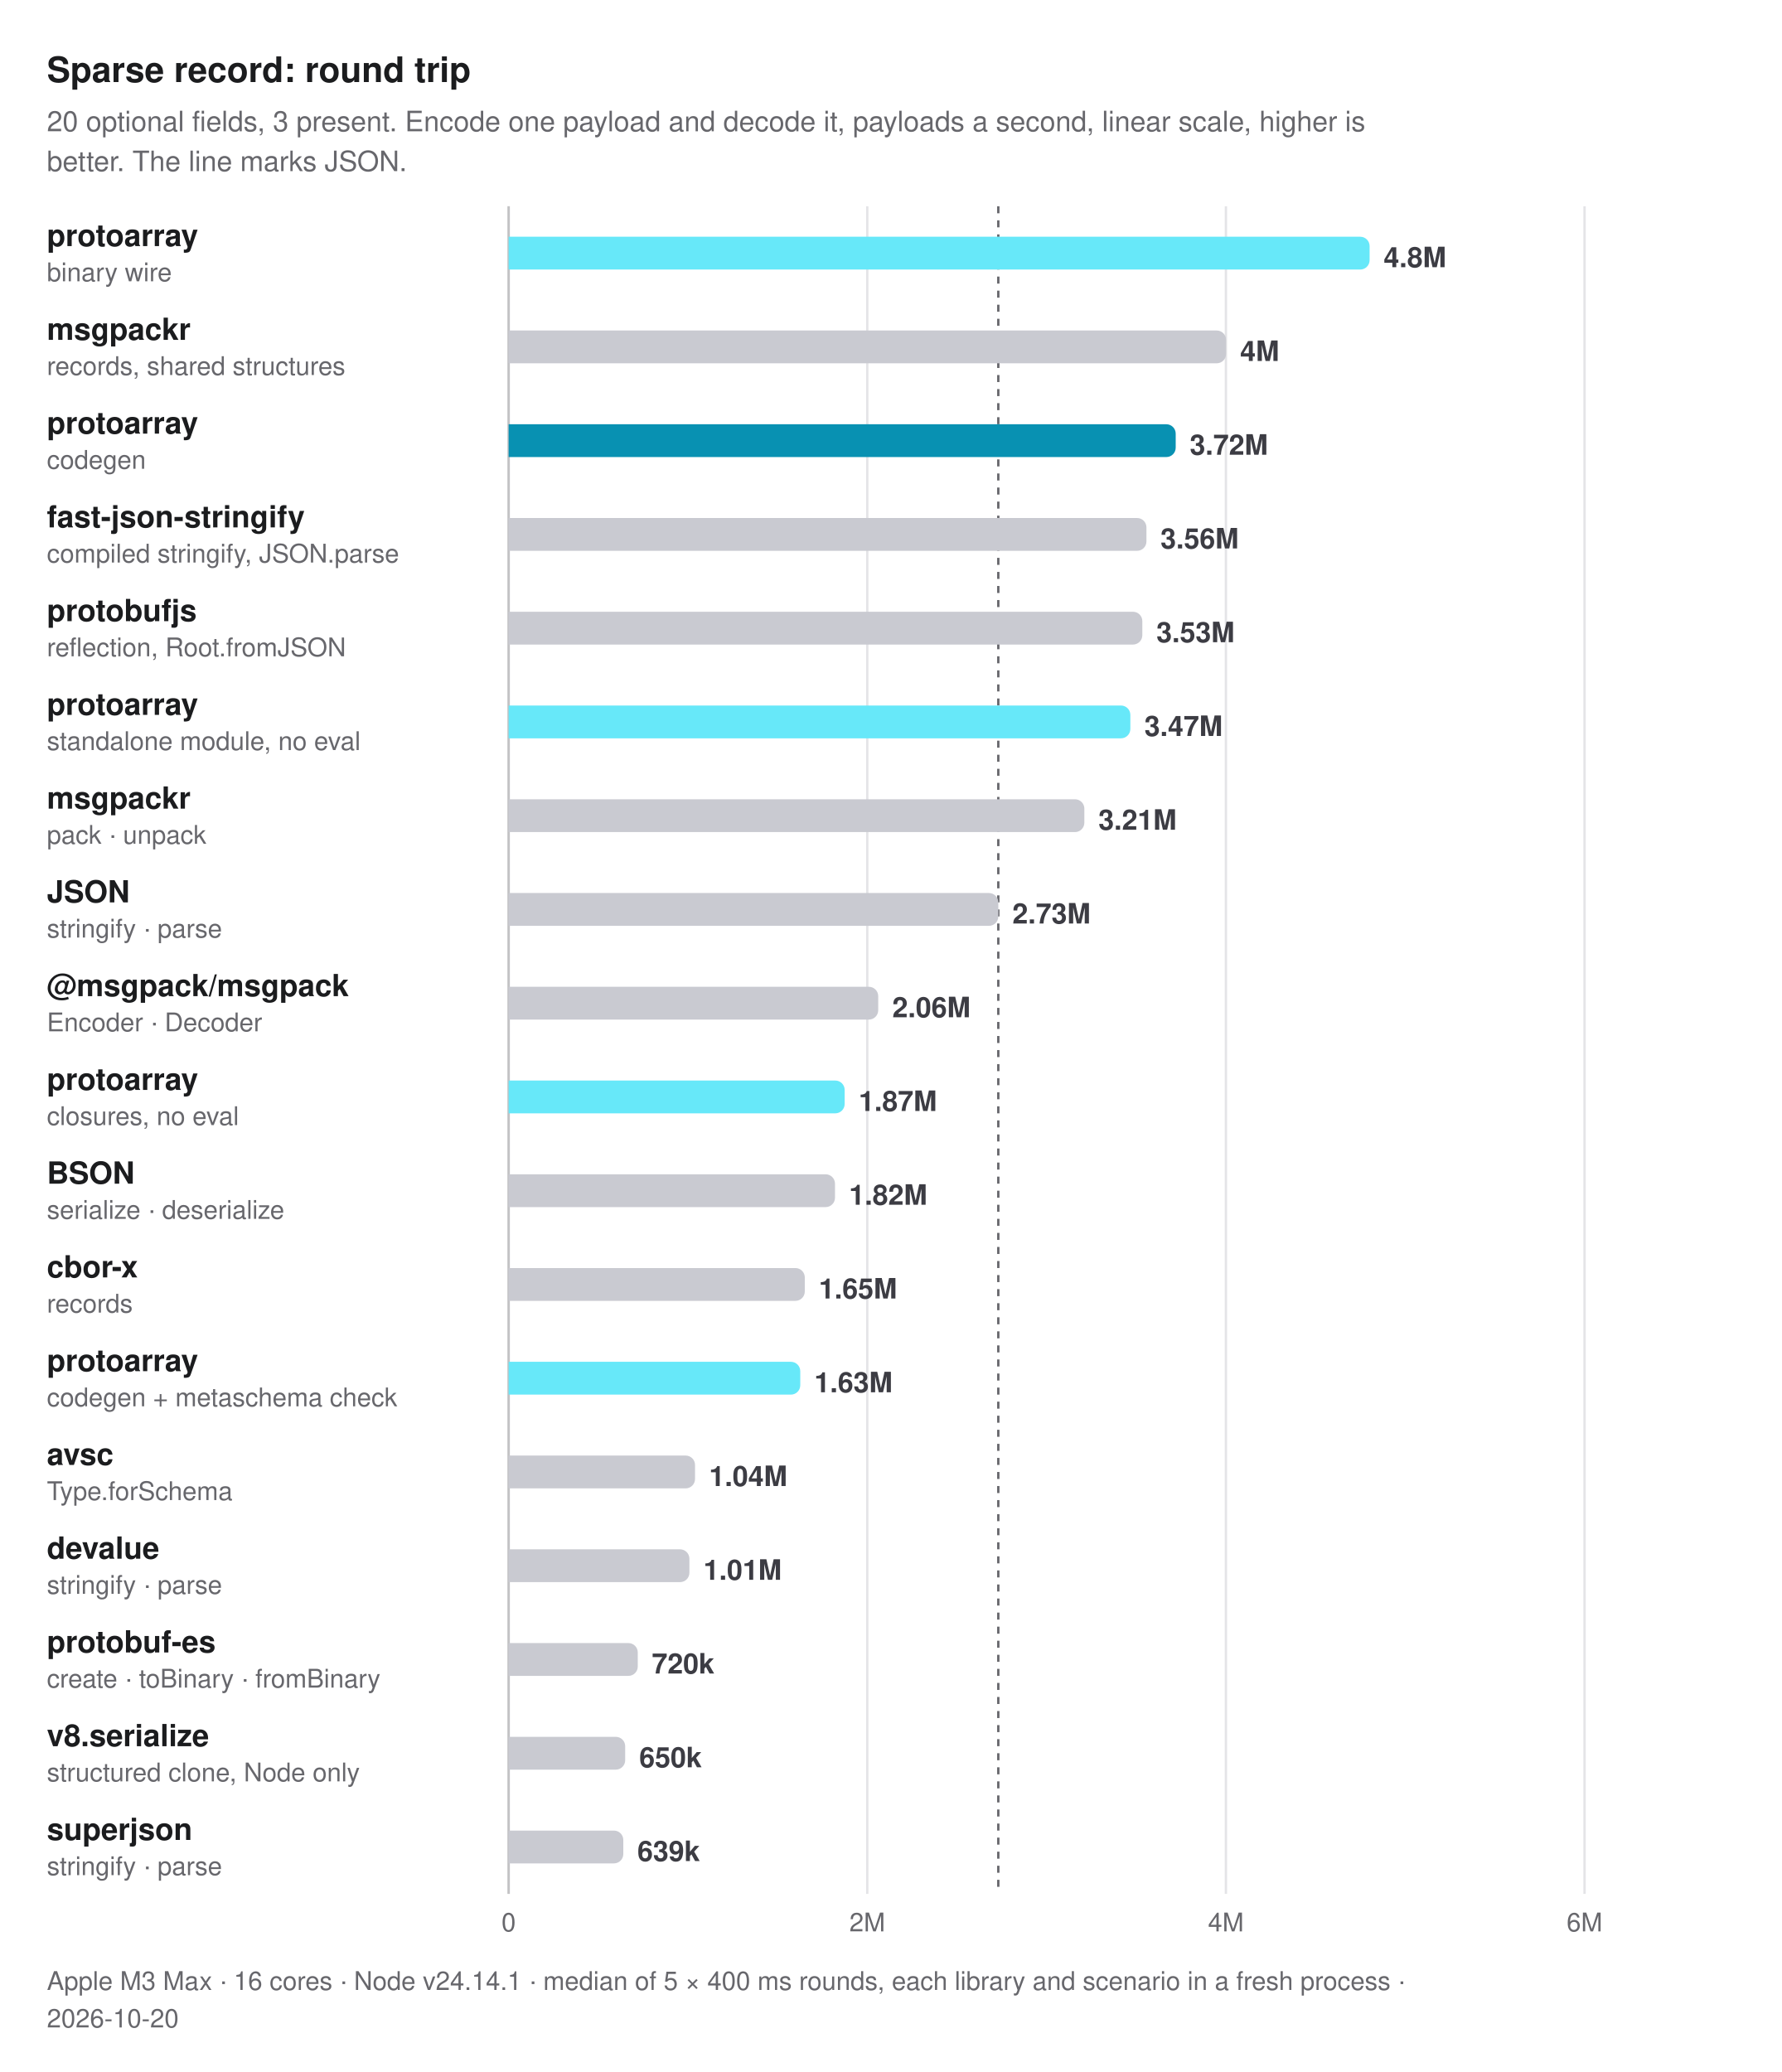
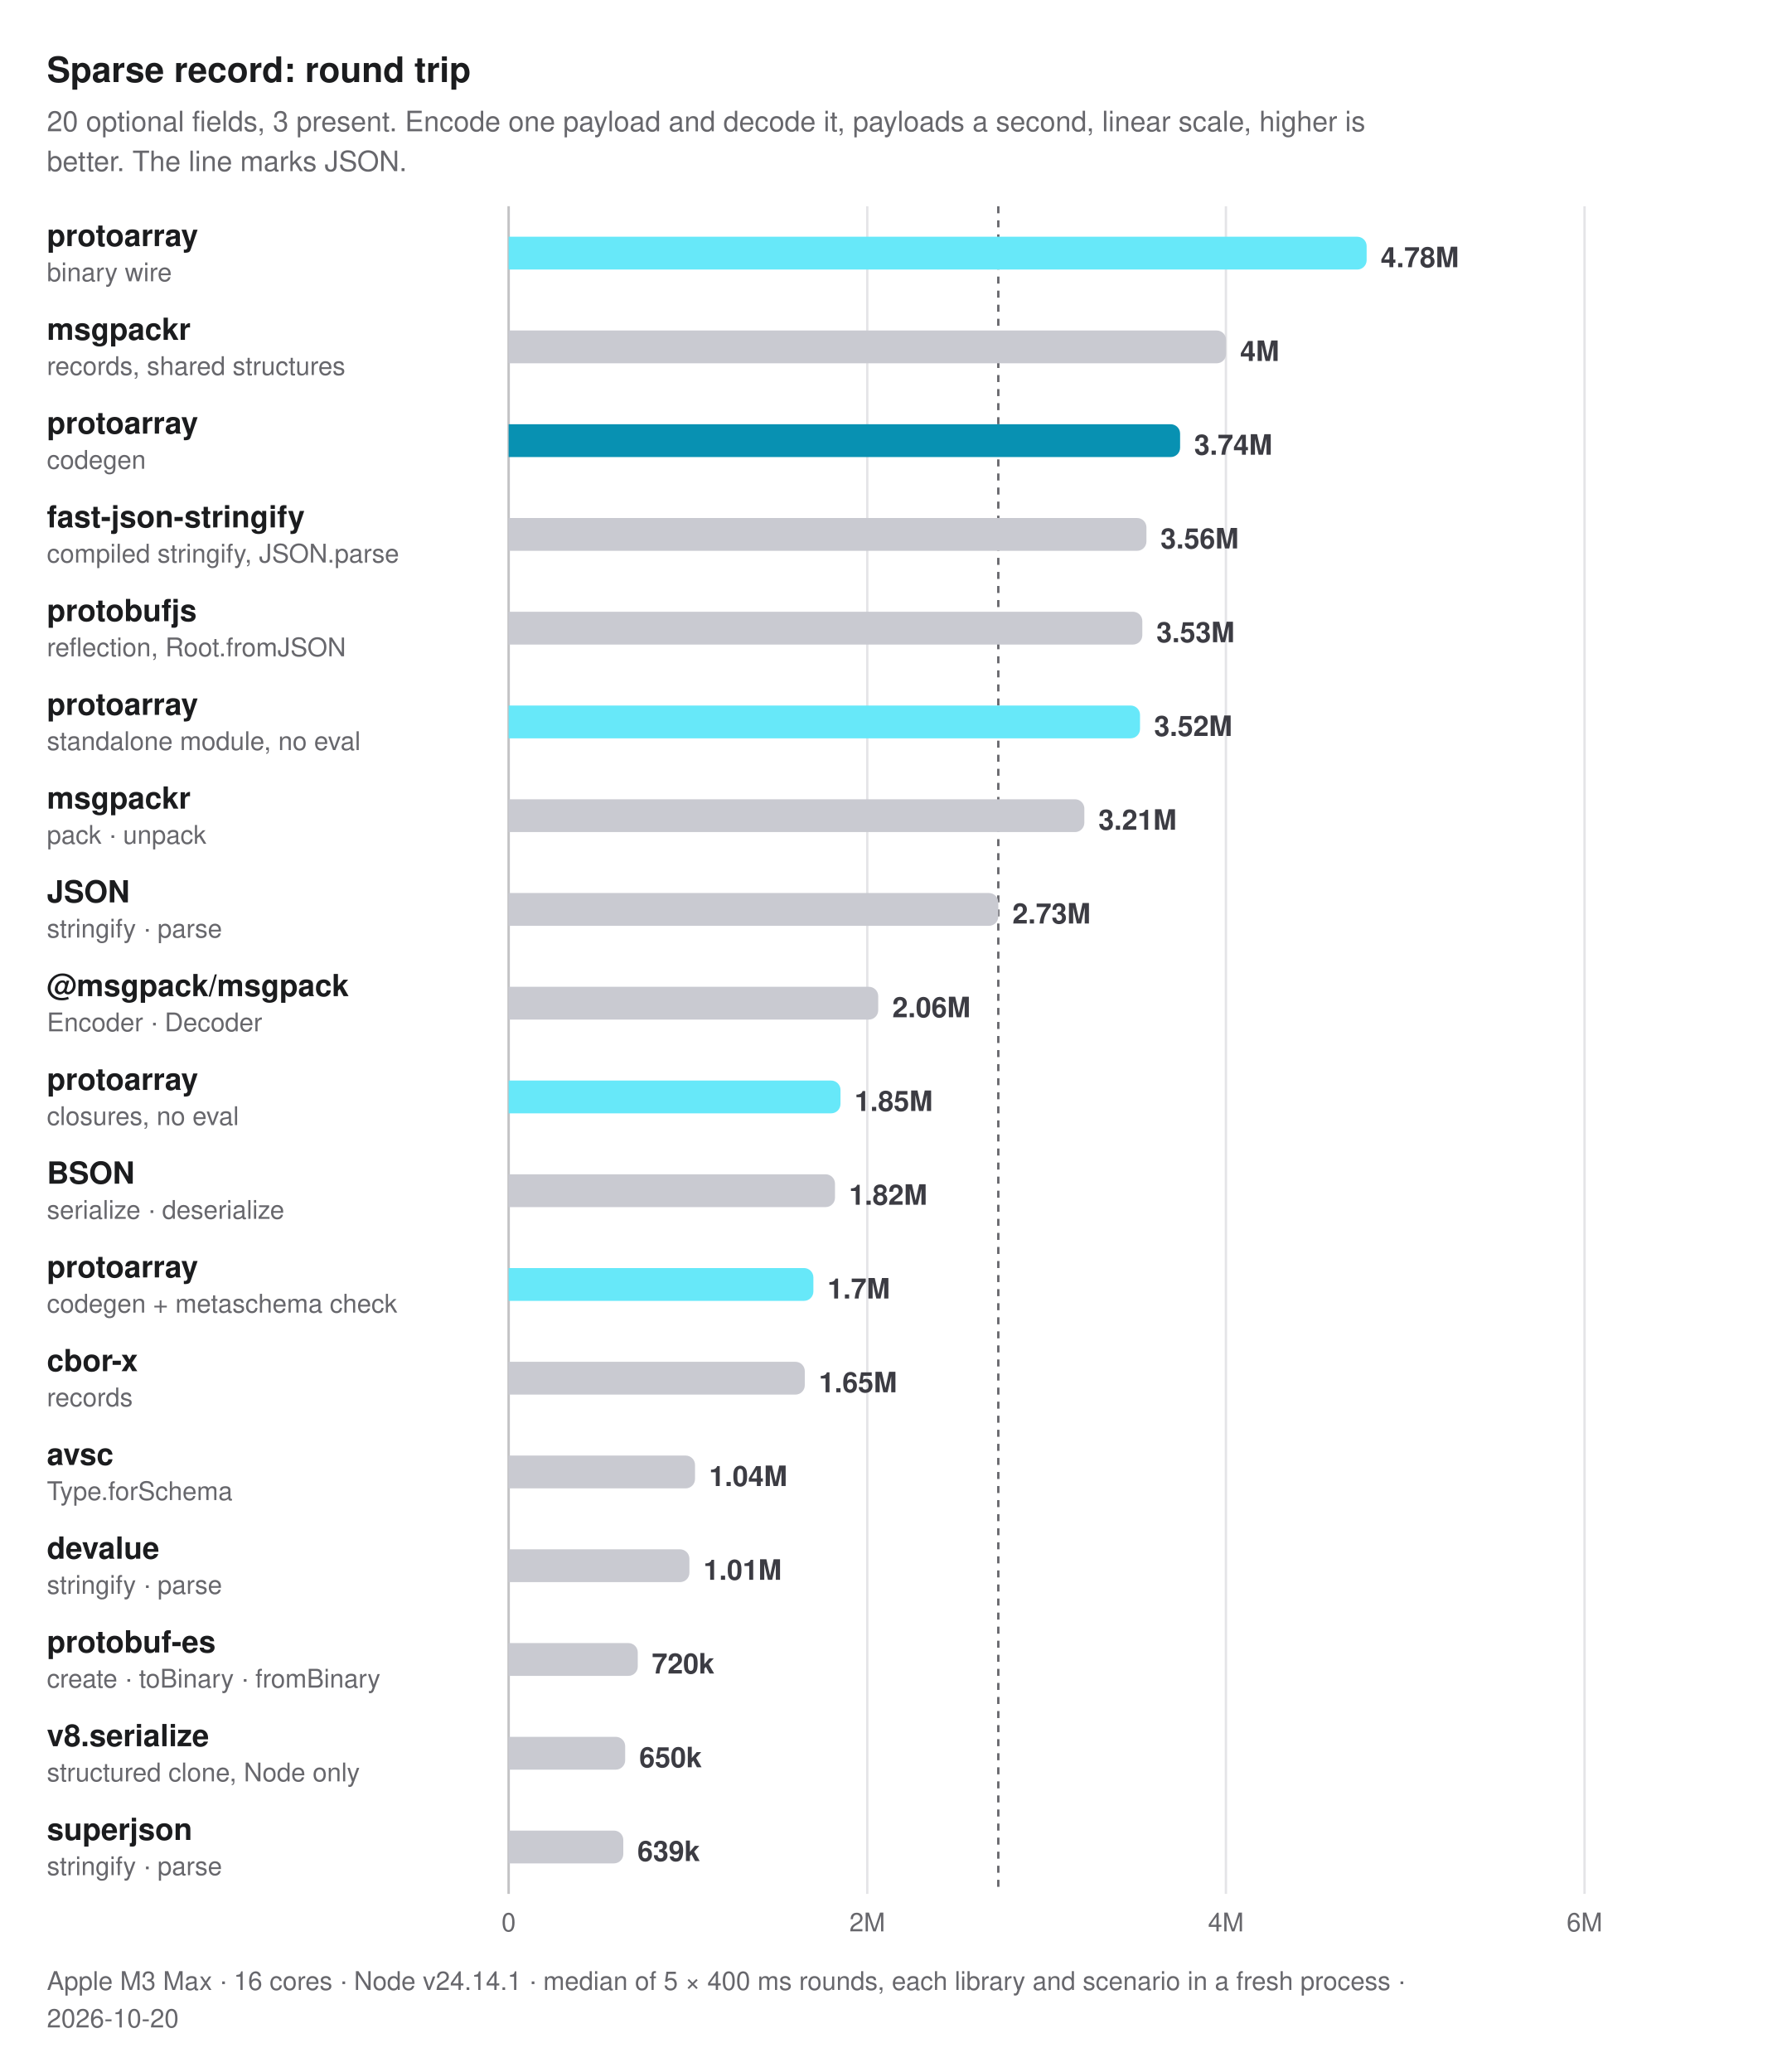
<svg xmlns="http://www.w3.org/2000/svg" width="760" height="884" viewBox="0 0 760 884" role="img" aria-label="Sparse record: round trip. 20 optional fields, 3 present. Encode one payload and decode it, payloads a second, linear scale, higher is better. The line marks JSON.">
  <style>
  text { font-family: -apple-system, BlinkMacSystemFont, "Segoe UI", Helvetica, Arial, sans-serif; }
  .title { font-size: 15px; font-weight: 700; fill: #1b1c1e; }
  .subtitle, .caption { font-size: 12px; fill: #67676c; }
  .caption { font-size: 11px; }
  .group { font-size: 11px; font-weight: 600; letter-spacing: 0.06em; fill: #67676c; }
  .label { font-size: 13px; font-weight: 600; fill: #1b1c1e; }
  .label.primary, .label.secondary { font-weight: 700; }
  .sublabel { font-size: 11px; fill: #67676c; }
  .value { font-size: 12px; font-weight: 600; fill: #3c3c43; font-variant-numeric: tabular-nums; }
  .value.small { font-size: 10px; }
  .legend { font-size: 11px; fill: #3c3c43; }
  .tick { font-size: 11px; fill: #67676c; font-variant-numeric: tabular-nums; }
  .grid { stroke: #e4e4e7; stroke-width: 1; }
  .axis { stroke: #c2c2c4; stroke-width: 1; }
  .ref { stroke: #67676c; stroke-width: 1; stroke-dasharray: 3 3; }
  .bar { fill: #c9cad1; }
  .bar.primary { fill: #0891b2; }
  .bar.secondary { fill: #67e8f9; }
  @media (prefers-color-scheme: dark) {
    .title, .label { fill: #dfdfd6; }
    .subtitle, .caption, .group, .sublabel, .tick { fill: #98989f; }
    .value, .legend { fill: #c2c2c4; }
    .grid { stroke: #2e2e32; }
    .axis { stroke: #48484c; }
    .ref { stroke: #98989f; }
    .bar { fill: #4a4b53; }
    .bar.primary { fill: #22d3ee; }
    .bar.secondary { fill: #0e7490; }
  }
</style>
  <text class="title" x="20" y="35">Sparse record: round trip</text>
  <text class="subtitle" x="20" y="56">20 optional fields, 3 present. Encode one payload and decode it, payloads a second, linear scale, higher is</text>
  <text class="subtitle" x="20" y="73">better. The line marks JSON.</text>
  <line class="grid" x1="217" y1="88" x2="217" y2="808" />
  <text class="tick" x="217" y="824" text-anchor="middle">0</text>
  <line class="grid" x1="370" y1="88" x2="370" y2="808" />
  <text class="tick" x="370" y="824" text-anchor="middle">2M</text>
  <line class="grid" x1="523" y1="88" x2="523" y2="808" />
  <text class="tick" x="523" y="824" text-anchor="middle">4M</text>
  <line class="grid" x1="676" y1="88" x2="676" y2="808" />
  <text class="tick" x="676" y="824" text-anchor="middle">6M</text>
  <line class="axis" x1="217" y1="88" x2="217" y2="808" />
  <line class="ref" x1="425.898" y1="88" x2="425.898" y2="808" />
  <g>
    <text class="label secondary" x="20" y="105">protoarray</text>
    <text class="sublabel" x="20" y="120">binary wire</text>
-     <path class="bar secondary" d="M217,101H580.305A4,4 0 0 1 584.305,105V111A4,4 0 0 1 580.305,115H217Z" />
-     <text class="value" x="590.305" y="114">4.8M</text>
+     <path class="bar secondary" d="M217,101H579.042A4,4 0 0 1 583.042,105V111A4,4 0 0 1 579.042,115H217Z" />
+     <text class="value" x="589.042" y="114">4.78M</text>
  </g>
  <g>
    <text class="label" x="20" y="145">msgpackr</text>
    <text class="sublabel" x="20" y="160">records, shared structures</text>
    <path class="bar" d="M217,141H519.073A4,4 0 0 1 523.073,145V151A4,4 0 0 1 519.073,155H217Z" />
    <text class="value" x="529.073" y="154">4M</text>
  </g>
  <g>
    <text class="label primary" x="20" y="185">protoarray</text>
    <text class="sublabel" x="20" y="200">codegen</text>
-     <path class="bar primary" d="M217,181H497.58A4,4 0 0 1 501.58,185V191A4,4 0 0 1 497.58,195H217Z" />
-     <text class="value" x="507.58" y="194">3.72M</text>
+     <path class="bar primary" d="M217,181H499.458A4,4 0 0 1 503.458,185V191A4,4 0 0 1 499.458,195H217Z" />
+     <text class="value" x="509.458" y="194">3.74M</text>
  </g>
  <g>
    <text class="label" x="20" y="225">fast-json-stringify</text>
    <text class="sublabel" x="20" y="240">compiled stringify, JSON.parse</text>
    <path class="bar" d="M217,221H485.095A4,4 0 0 1 489.095,225V231A4,4 0 0 1 485.095,235H217Z" />
    <text class="value" x="495.095" y="234">3.56M</text>
  </g>
  <g>
    <text class="label" x="20" y="265">protobufjs</text>
    <text class="sublabel" x="20" y="280">reflection, Root.fromJSON</text>
    <path class="bar" d="M217,261H483.344A4,4 0 0 1 487.344,265V271A4,4 0 0 1 483.344,275H217Z" />
    <text class="value" x="493.344" y="274">3.53M</text>
  </g>
  <g>
    <text class="label secondary" x="20" y="305">protoarray</text>
    <text class="sublabel" x="20" y="320">standalone module, no eval</text>
-     <path class="bar secondary" d="M217,301H478.235A4,4 0 0 1 482.235,305V311A4,4 0 0 1 478.235,315H217Z" />
-     <text class="value" x="488.235" y="314">3.47M</text>
+     <path class="bar secondary" d="M217,301H482.357A4,4 0 0 1 486.357,305V311A4,4 0 0 1 482.357,315H217Z" />
+     <text class="value" x="492.357" y="314">3.52M</text>
  </g>
  <g>
    <text class="label" x="20" y="345">msgpackr</text>
    <text class="sublabel" x="20" y="360">pack · unpack</text>
    <path class="bar" d="M217,341H458.609A4,4 0 0 1 462.609,345V351A4,4 0 0 1 458.609,355H217Z" />
    <text class="value" x="468.609" y="354">3.21M</text>
  </g>
  <g>
    <text class="label" x="20" y="385">JSON</text>
    <text class="sublabel" x="20" y="400">stringify · parse</text>
    <path class="bar" d="M217,381H421.898A4,4 0 0 1 425.898,385V391A4,4 0 0 1 421.898,395H217Z" />
    <text class="value" x="431.898" y="394">2.73M</text>
  </g>
  <g>
    <text class="label" x="20" y="425">@msgpack/msgpack</text>
    <text class="sublabel" x="20" y="440">Encoder · Decoder</text>
    <path class="bar" d="M217,421H370.668A4,4 0 0 1 374.668,425V431A4,4 0 0 1 370.668,435H217Z" />
    <text class="value" x="380.668" y="434">2.06M</text>
  </g>
  <g>
    <text class="label secondary" x="20" y="465">protoarray</text>
    <text class="sublabel" x="20" y="480">closures, no eval</text>
-     <path class="bar secondary" d="M217,461H356.35A4,4 0 0 1 360.35,465V471A4,4 0 0 1 356.35,475H217Z" />
-     <text class="value" x="366.35" y="474">1.87M</text>
+     <path class="bar secondary" d="M217,461H354.571A4,4 0 0 1 358.571,465V471A4,4 0 0 1 354.571,475H217Z" />
+     <text class="value" x="364.571" y="474">1.85M</text>
  </g>
  <g>
    <text class="label" x="20" y="505">BSON</text>
    <text class="sublabel" x="20" y="520">serialize · deserialize</text>
    <path class="bar" d="M217,501H352.226A4,4 0 0 1 356.226,505V511A4,4 0 0 1 352.226,515H217Z" />
    <text class="value" x="362.226" y="514">1.82M</text>
  </g>
  <g>
-     <text class="label" x="20" y="545">cbor-x</text>
-     <text class="sublabel" x="20" y="560">records</text>
-     <path class="bar" d="M217,541H339.342A4,4 0 0 1 343.342,545V551A4,4 0 0 1 339.342,555H217Z" />
-     <text class="value" x="349.342" y="554">1.65M</text>
+     <text class="label secondary" x="20" y="545">protoarray</text>
+     <text class="sublabel" x="20" y="560">codegen + metaschema check</text>
+     <path class="bar secondary" d="M217,541H343.01A4,4 0 0 1 347.01,545V551A4,4 0 0 1 343.01,555H217Z" />
+     <text class="value" x="353.01" y="554">1.7M</text>
  </g>
  <g>
-     <text class="label secondary" x="20" y="585">protoarray</text>
-     <text class="sublabel" x="20" y="600">codegen + metaschema check</text>
-     <path class="bar secondary" d="M217,581H337.411A4,4 0 0 1 341.411,585V591A4,4 0 0 1 337.411,595H217Z" />
-     <text class="value" x="347.411" y="594">1.63M</text>
+     <text class="label" x="20" y="585">cbor-x</text>
+     <text class="sublabel" x="20" y="600">records</text>
+     <path class="bar" d="M217,581H339.342A4,4 0 0 1 343.342,585V591A4,4 0 0 1 339.342,595H217Z" />
+     <text class="value" x="349.342" y="594">1.65M</text>
  </g>
  <g>
    <text class="label" x="20" y="625">avsc</text>
    <text class="sublabel" x="20" y="640">Type.forSchema</text>
    <path class="bar" d="M217,621H292.511A4,4 0 0 1 296.511,625V631A4,4 0 0 1 292.511,635H217Z" />
    <text class="value" x="302.511" y="634">1.04M</text>
  </g>
  <g>
    <text class="label" x="20" y="665">devalue</text>
    <text class="sublabel" x="20" y="680">stringify · parse</text>
    <path class="bar" d="M217,661H290.115A4,4 0 0 1 294.115,665V671A4,4 0 0 1 290.115,675H217Z" />
    <text class="value" x="300.115" y="674">1.01M</text>
  </g>
  <g>
    <text class="label" x="20" y="705">protobuf-es</text>
    <text class="sublabel" x="20" y="720">create · toBinary · fromBinary</text>
    <path class="bar" d="M217,701H268.087A4,4 0 0 1 272.087,705V711A4,4 0 0 1 268.087,715H217Z" />
    <text class="value" x="278.087" y="714">720k</text>
  </g>
  <g>
    <text class="label" x="20" y="745">v8.serialize</text>
    <text class="sublabel" x="20" y="760">structured clone, Node only</text>
    <path class="bar" d="M217,741H262.715A4,4 0 0 1 266.715,745V751A4,4 0 0 1 262.715,755H217Z" />
    <text class="value" x="272.715" y="754">650k</text>
  </g>
  <g>
    <text class="label" x="20" y="785">superjson</text>
    <text class="sublabel" x="20" y="800">stringify · parse</text>
    <path class="bar" d="M217,781H261.916A4,4 0 0 1 265.916,785V791A4,4 0 0 1 261.916,795H217Z" />
    <text class="value" x="271.916" y="794">639k</text>
  </g>
  <text class="caption" x="20" y="849">Apple M3 Max · 16 cores · Node v24.14.1 · median of 5 × 400 ms rounds, each library and scenario in a fresh process ·</text>
  <text class="caption" x="20" y="865">2026-10-20</text>
</svg>
